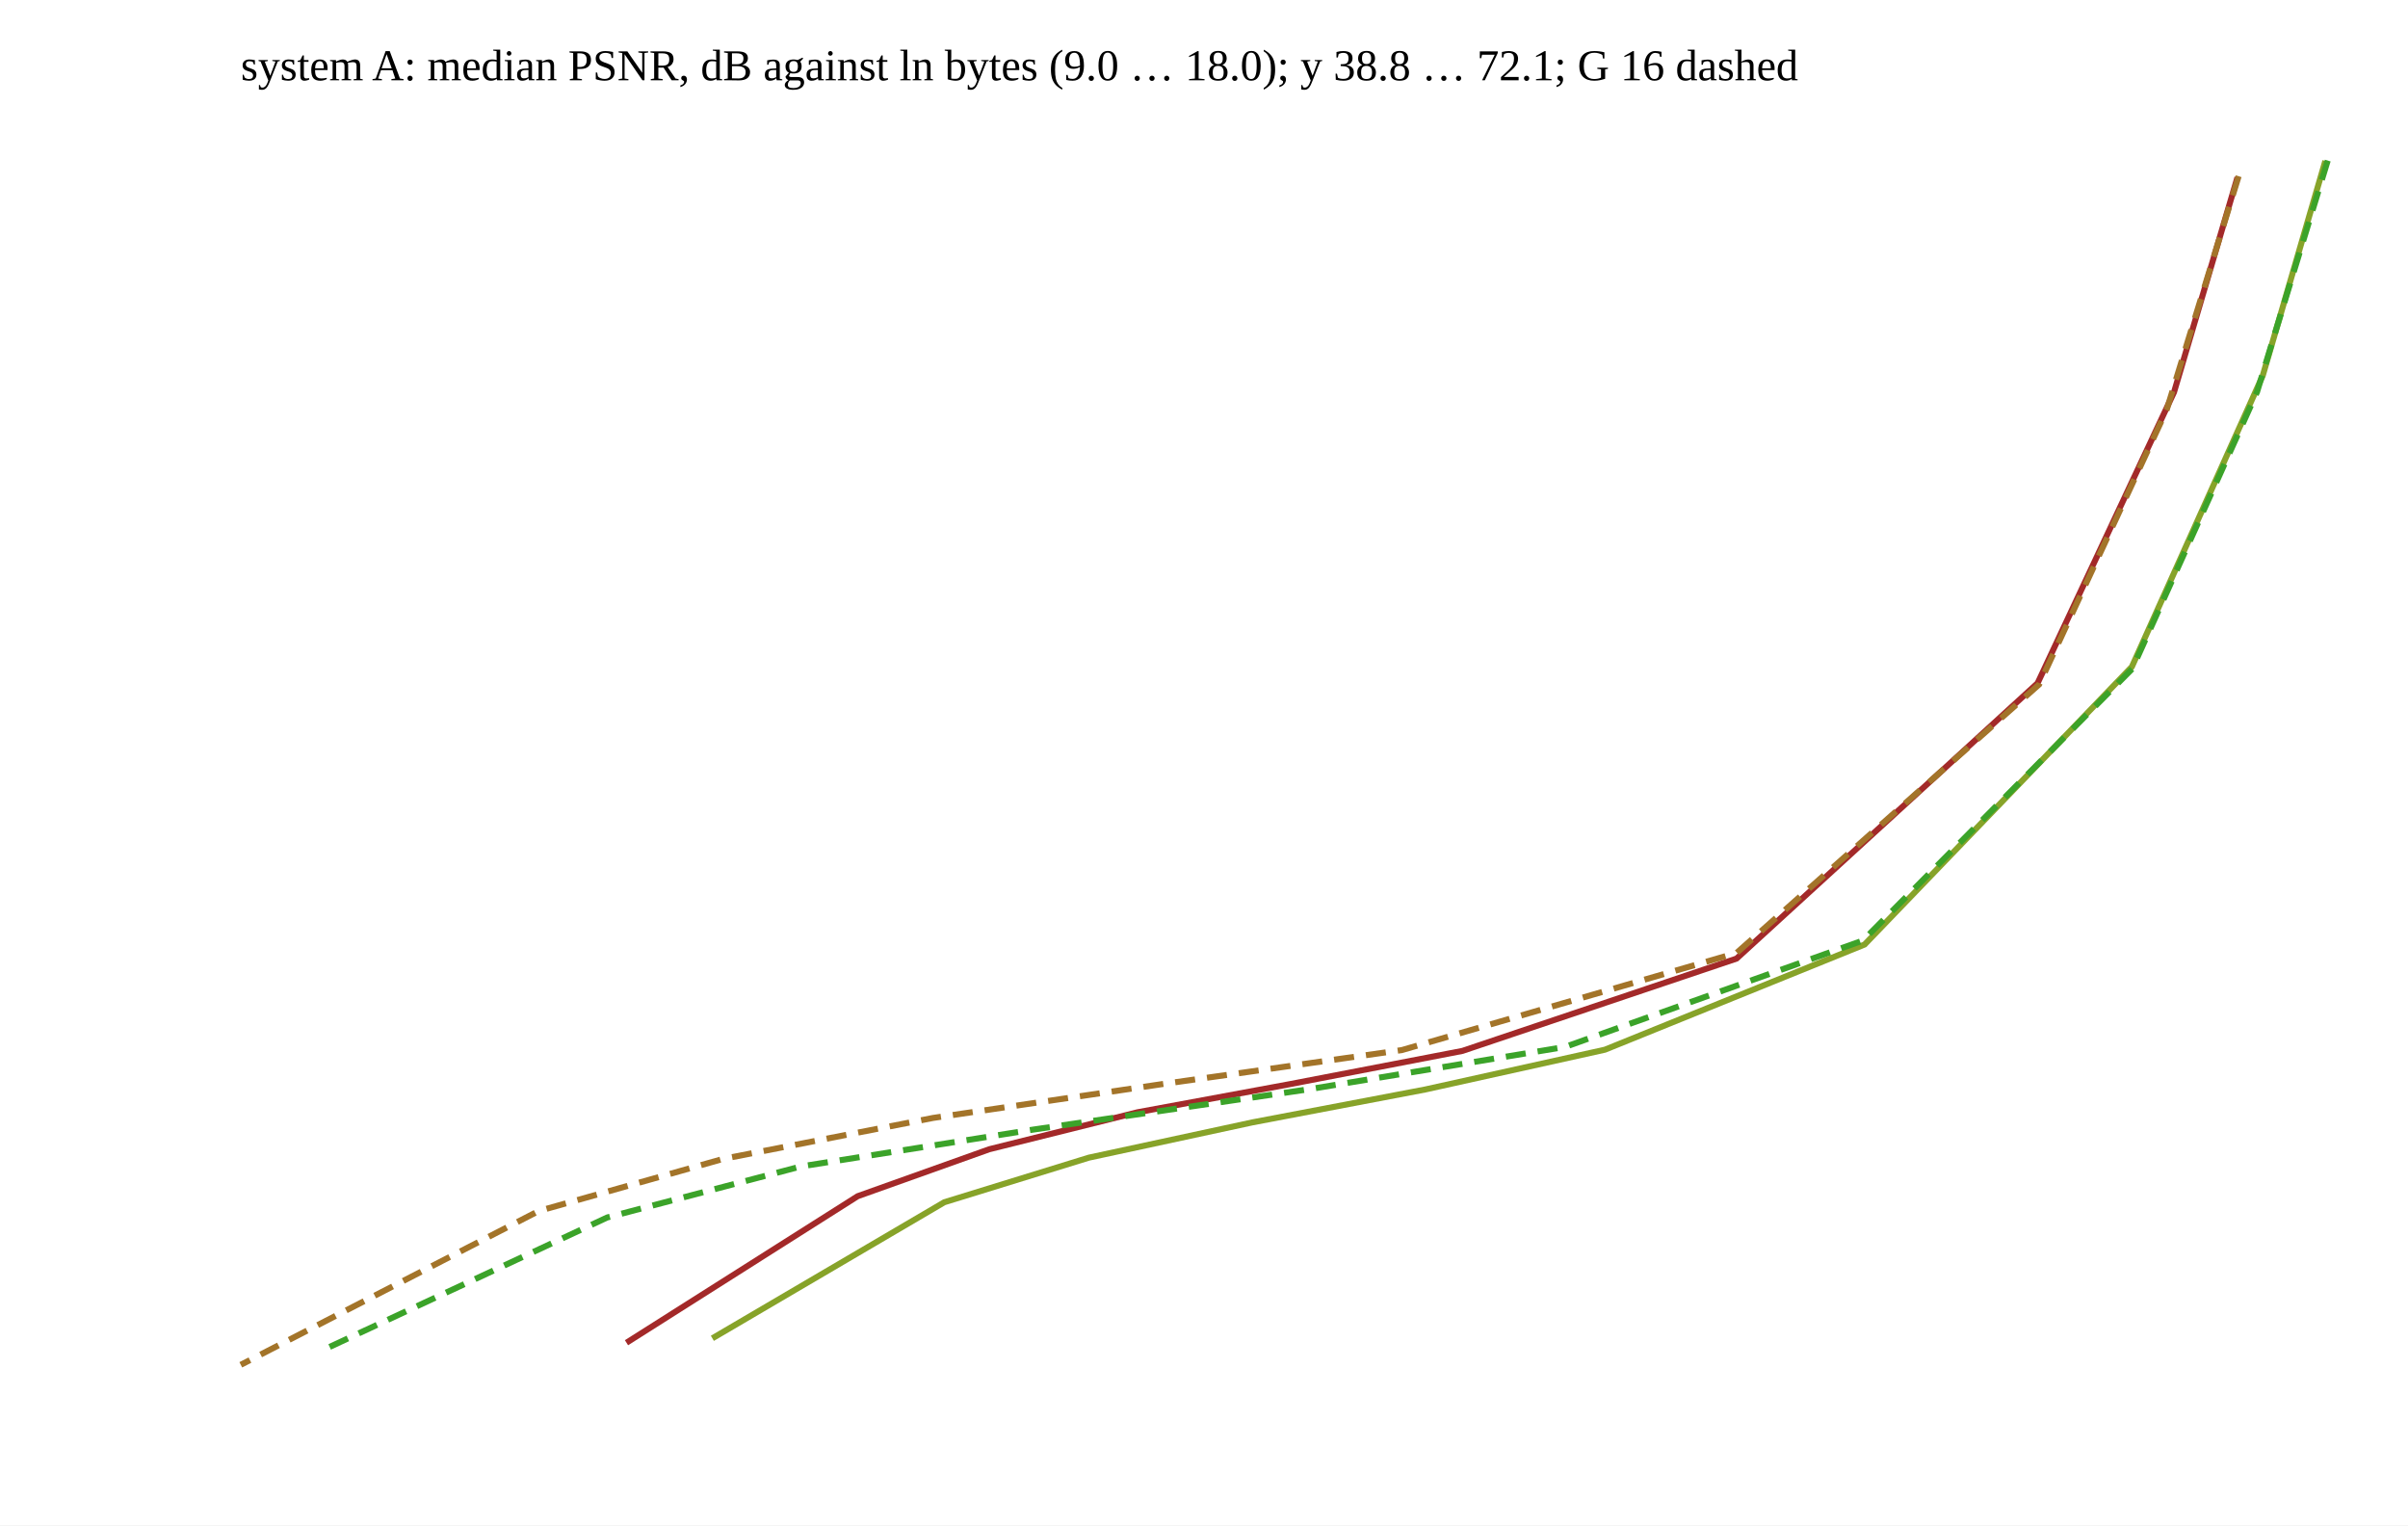
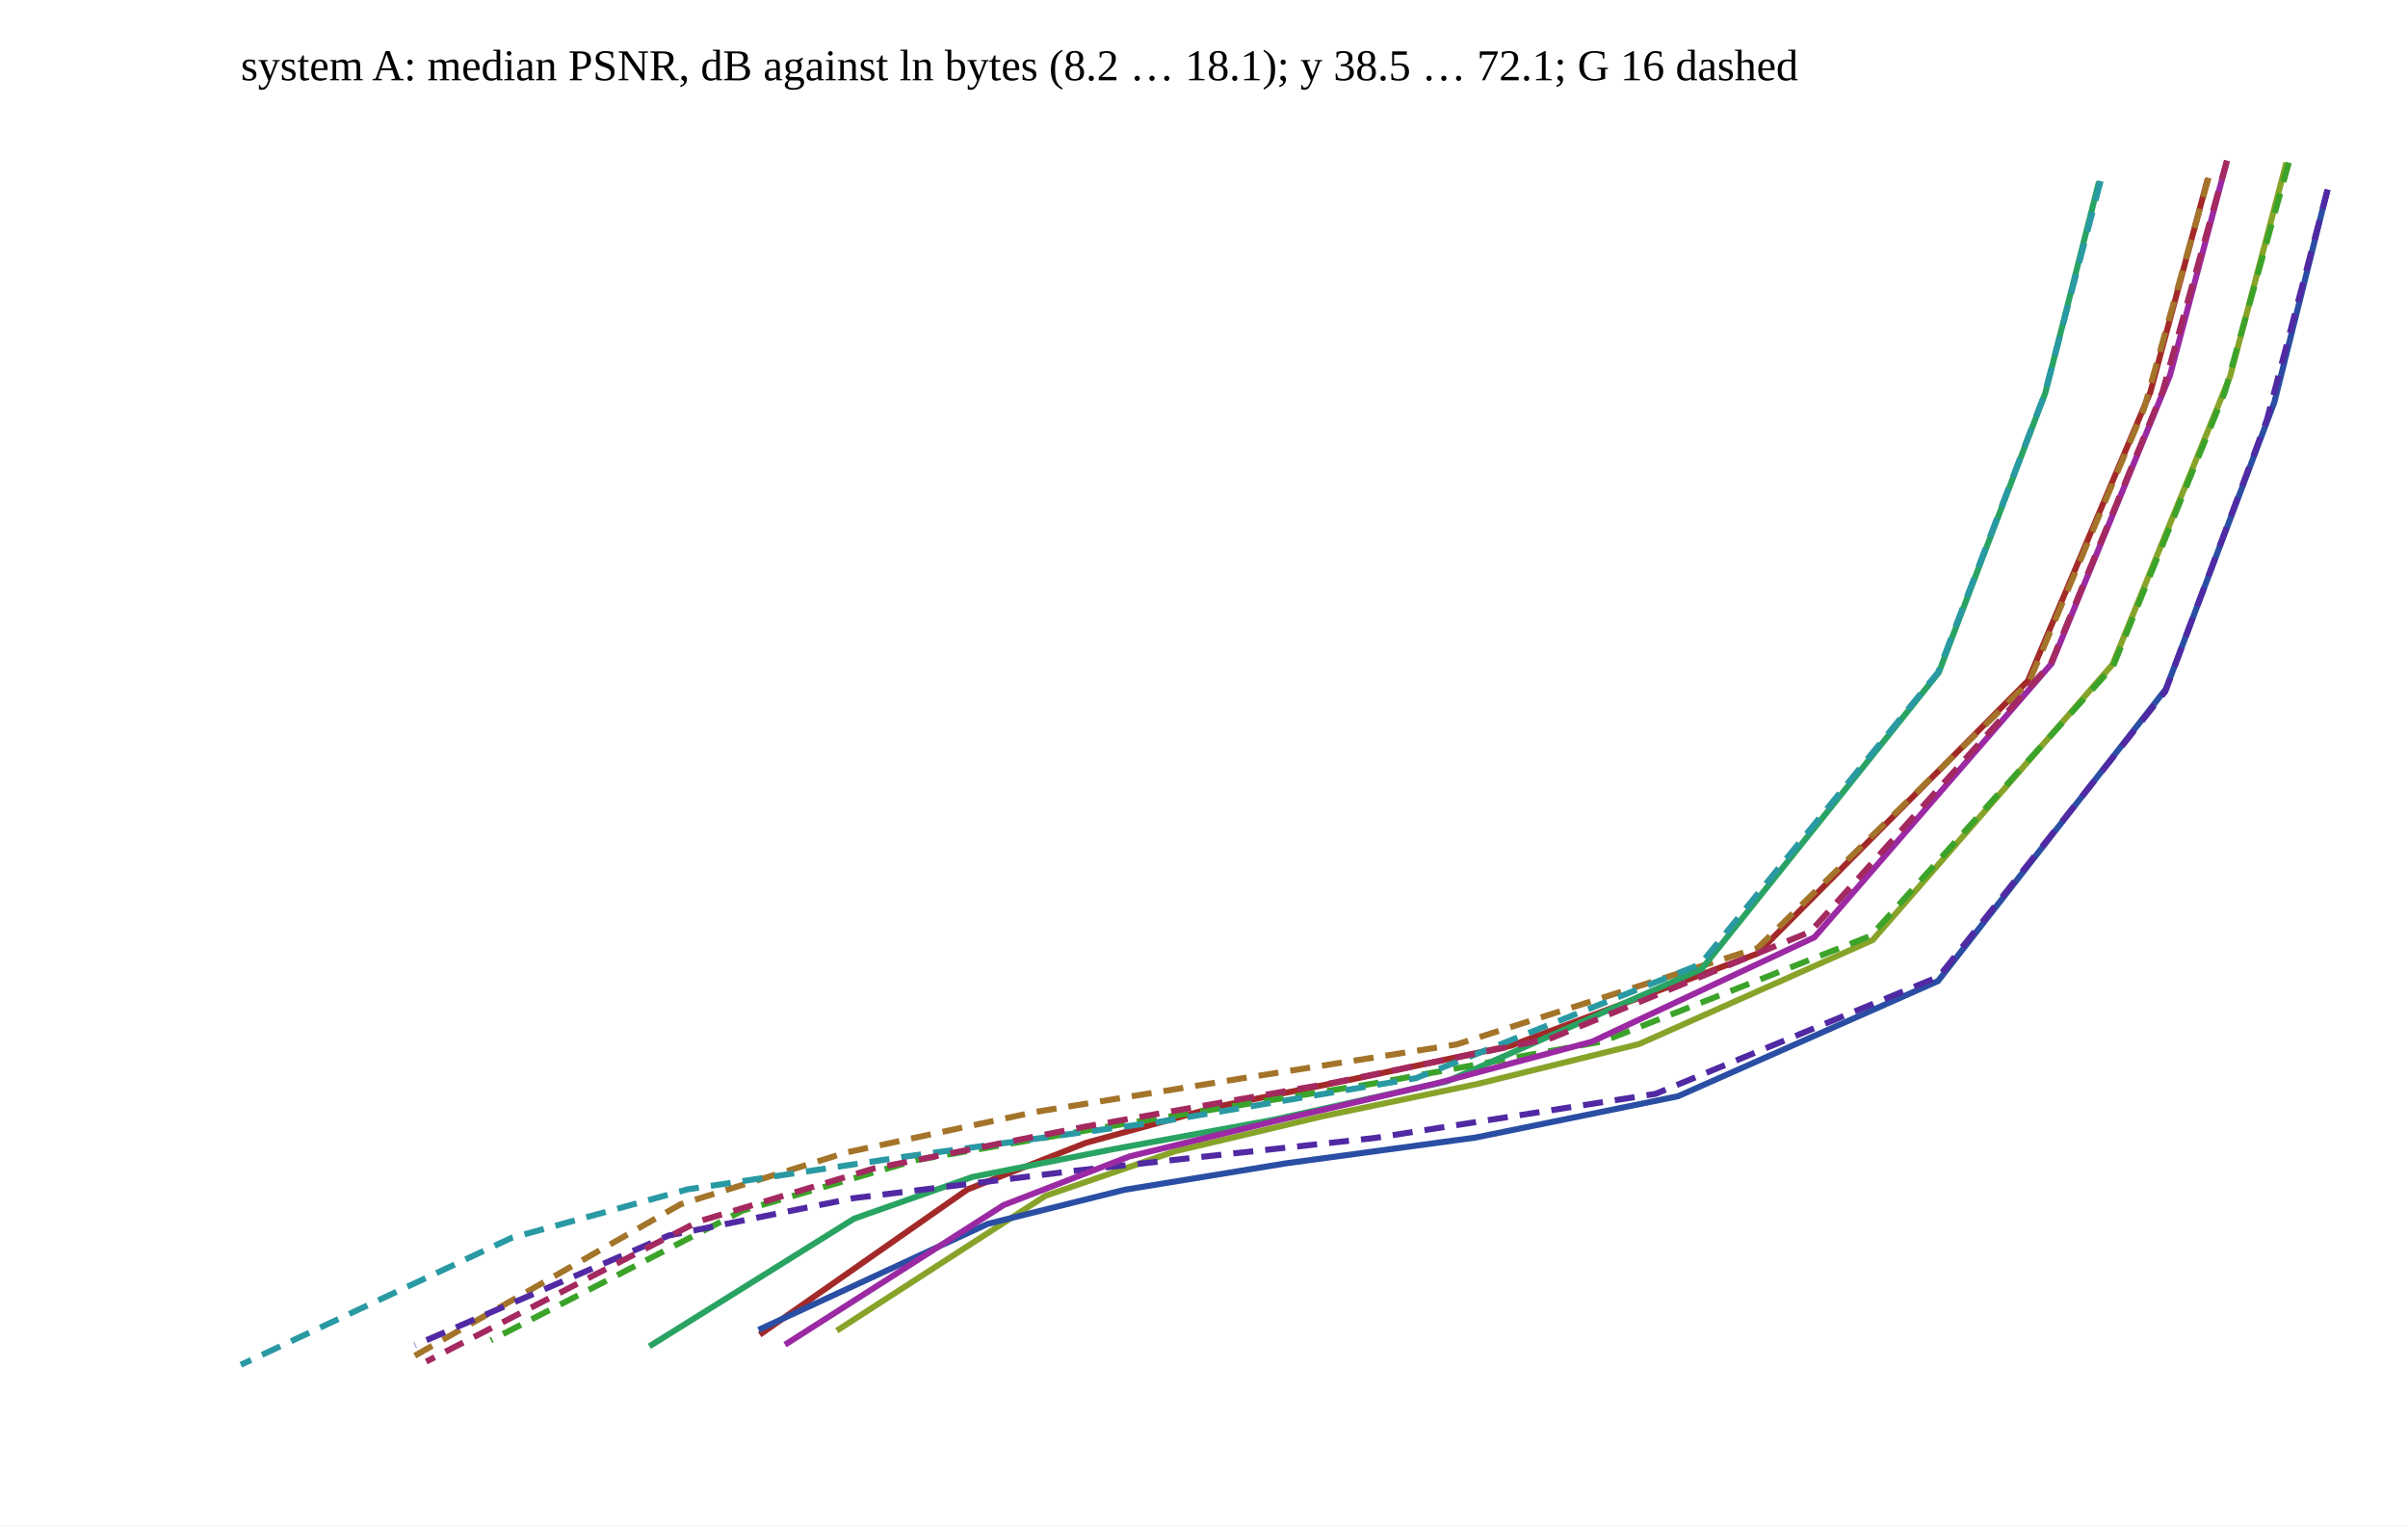
<svg xmlns="http://www.w3.org/2000/svg" viewBox="0 0 600 380" font-size="11">
  <rect width="600" height="380" fill="white" />
-   <text x="60" y="20">system A: median PSNR, dB against ln bytes (9.0 … 18.0); y 38.8 … 72.1; G 16 dashed</text>
-   <polyline fill="none" stroke="hsl(0,60%,40%)" stroke-width="1.5" points="557.5,44.2 541.7,97.7 507.7,170.2 432.7,238.8 364.4,261.8 321.3,270.1 283.4,277.1 246.5,286.3 213.7,298.0 156.1,334.5" />
-   <polyline fill="none" stroke="hsl(37,60%,40%)" stroke-width="1.5" stroke-dasharray="5 3" points="557.8,43.9 539.9,102.0 508.1,170.5 432.7,237.4 349.3,261.6 289.4,270.1 232.5,278.5 180.2,288.7 134.2,301.7 60.0,340.0" />
-   <polyline fill="none" stroke="hsl(74,60%,40%)" stroke-width="1.5" points="579.4,40.1 563.8,93.6 531.2,166.1 464.6,235.3 399.9,261.5 355.2,271.4 312.1,279.6 271.3,288.4 235.3,299.5 177.5,333.4" />
-   <polyline fill="none" stroke="hsl(111,60%,40%)" stroke-width="1.5" stroke-dasharray="5 3" points="580.0,40.0 562.4,97.6 531.3,166.6 464.2,234.3 390.0,260.8 326.5,271.3 257.5,281.4 199.5,290.6 151.3,303.3 81.6,335.8" />
+   <text x="60" y="20">system A: median PSNR, dB against ln bytes (8.2 … 18.1); y 38.5 … 72.1; G 16 dashed</text>
+   <polyline fill="none" stroke="hsl(0,60%,40%)" stroke-width="1.5" points="550.1,44.6 535.8,97.7 505.3,169.6 437.8,237.6 376.5,260.5 337.8,268.7 303.7,275.6 270.6,284.7 241.1,296.3 189.3,332.5" />
+   <polyline fill="none" stroke="hsl(37,60%,40%)" stroke-width="1.5" stroke-dasharray="5 3" points="550.3,44.3 534.2,101.9 505.6,169.9 437.9,236.2 362.9,260.2 309.1,268.7 258.0,277.0 210.9,287.1 169.6,300.0 102.9,338.0" />
+   <polyline fill="none" stroke="hsl(74,60%,40%)" stroke-width="1.5" points="569.7,40.5 555.7,93.7 526.4,165.5 466.6,234.2 408.4,260.1 368.3,270.0 329.5,278.1 292.8,286.8 260.5,297.9 208.5,331.5" />
+   <polyline fill="none" stroke="hsl(111,60%,40%)" stroke-width="1.5" stroke-dasharray="5 3" points="570.3,40.5 554.4,97.6 526.5,166.0 466.2,233.1 399.5,259.4 342.4,269.9 280.5,279.9 228.3,289.0 185.0,301.6 122.3,333.9" />
+   <polyline fill="none" stroke="hsl(148,60%,40%)" stroke-width="1.5" points="523.0,45.3 509.6,98.0 483.1,167.5 424.0,241.4 360.5,269.4 317.1,279.0 277.3,286.3 242.3,293.2 212.8,303.6 161.8,335.4" />
+   <polyline fill="none" stroke="hsl(185,60%,40%)" stroke-width="1.5" stroke-dasharray="5 3" points="523.4,45.1 509.5,98.1 482.9,167.5 423.7,240.2 352.8,268.6 290.0,279.3 225.1,288.2 171.3,296.3 127.4,308.4 60.0,340.0" />
+   <polyline fill="none" stroke="hsl(222,60%,40%)" stroke-width="1.5" points="579.9,47.4 566.7,100.2 539.7,171.6 482.9,244.4 418.1,273.1 367.6,283.4 320.5,289.8 280.2,296.4 246.1,304.9 189.0,331.3" />
+   <polyline fill="none" stroke="hsl(259,60%,40%)" stroke-width="1.5" stroke-dasharray="5 3" points="580.0,47.2 564.9,104.4 539.5,172.3 483.1,243.3 412.5,272.5 342.5,283.5 268.4,291.6 212.6,298.5 166.6,307.8 103.4,335.1" />
+   <polyline fill="none" stroke="hsl(296,60%,40%)" stroke-width="1.5" points="554.8,40.4 540.7,93.5 511.2,165.3 452.1,233.5 396.7,259.5 358.3,269.8 318.0,279.2 281.4,288.1 250.1,300.2 195.6,335.0" />
+   <polyline fill="none" stroke="hsl(333,60%,40%)" stroke-width="1.5" stroke-dasharray="5 3" points="554.9,40.0 538.8,97.7 511.0,165.3 451.1,232.1 386.6,258.6 332.4,269.7 270.2,280.7 217.7,291.1 174.0,304.3 106.2,339.2" />
</svg>
